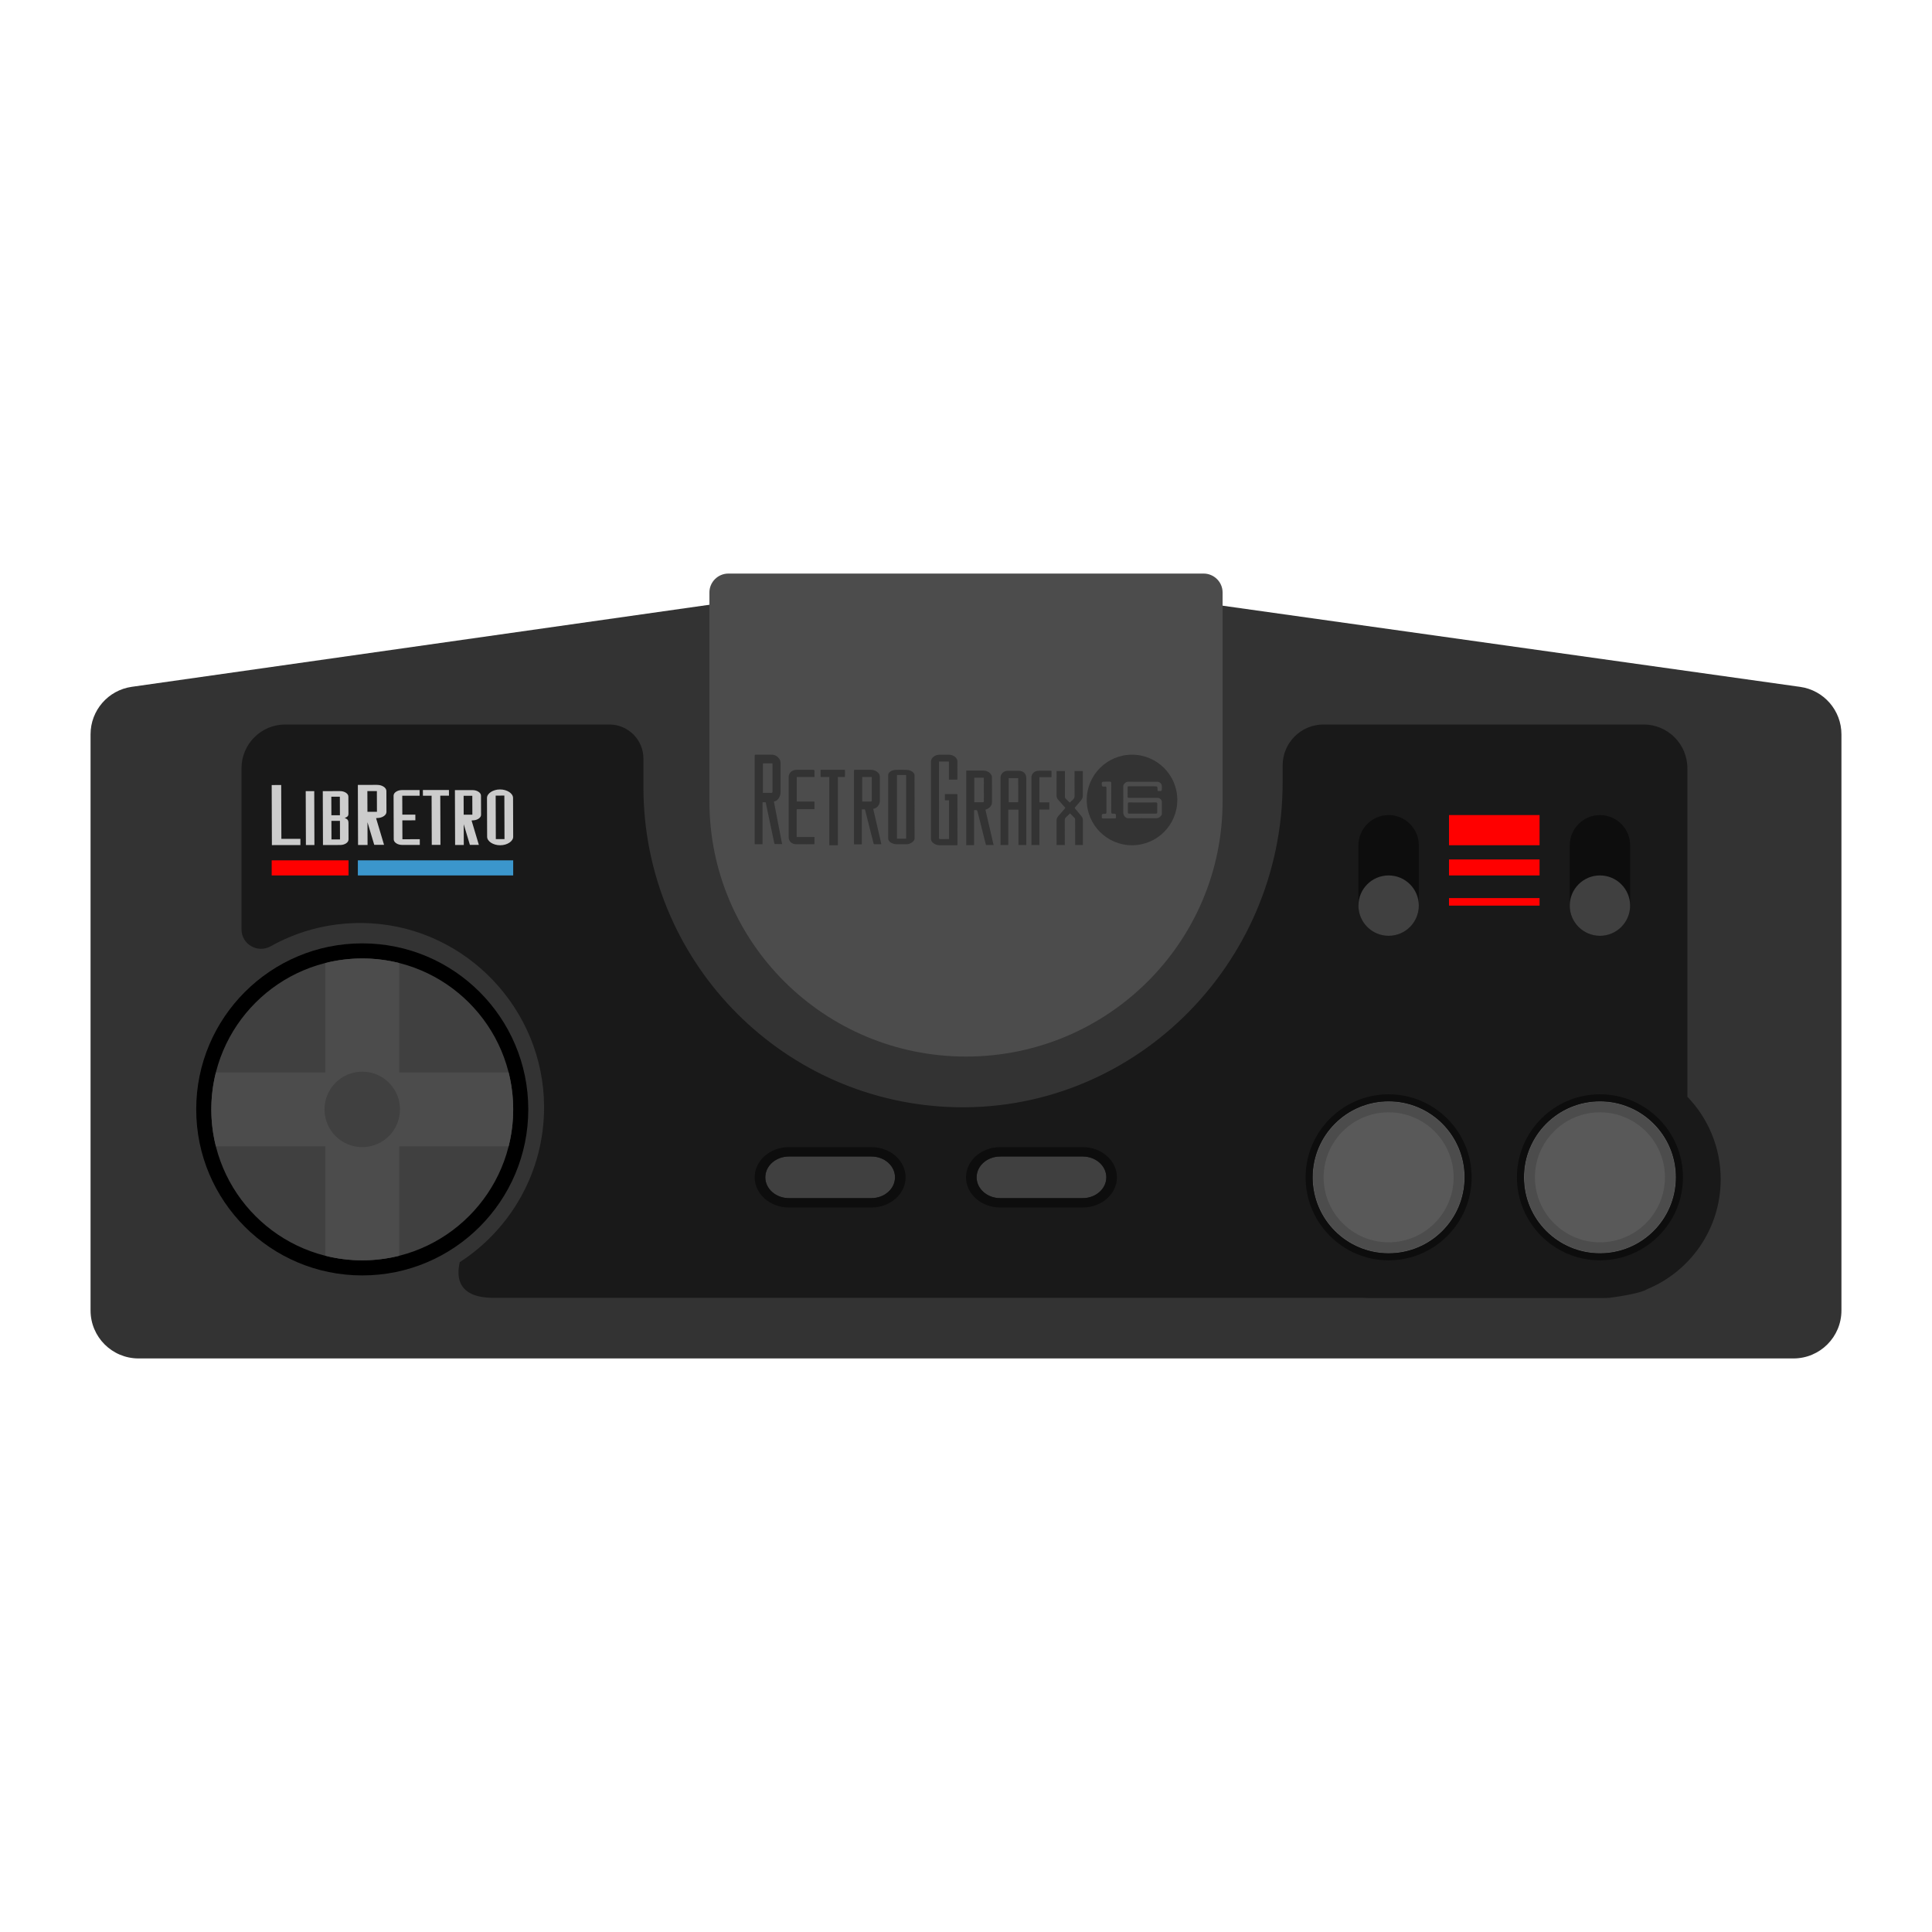
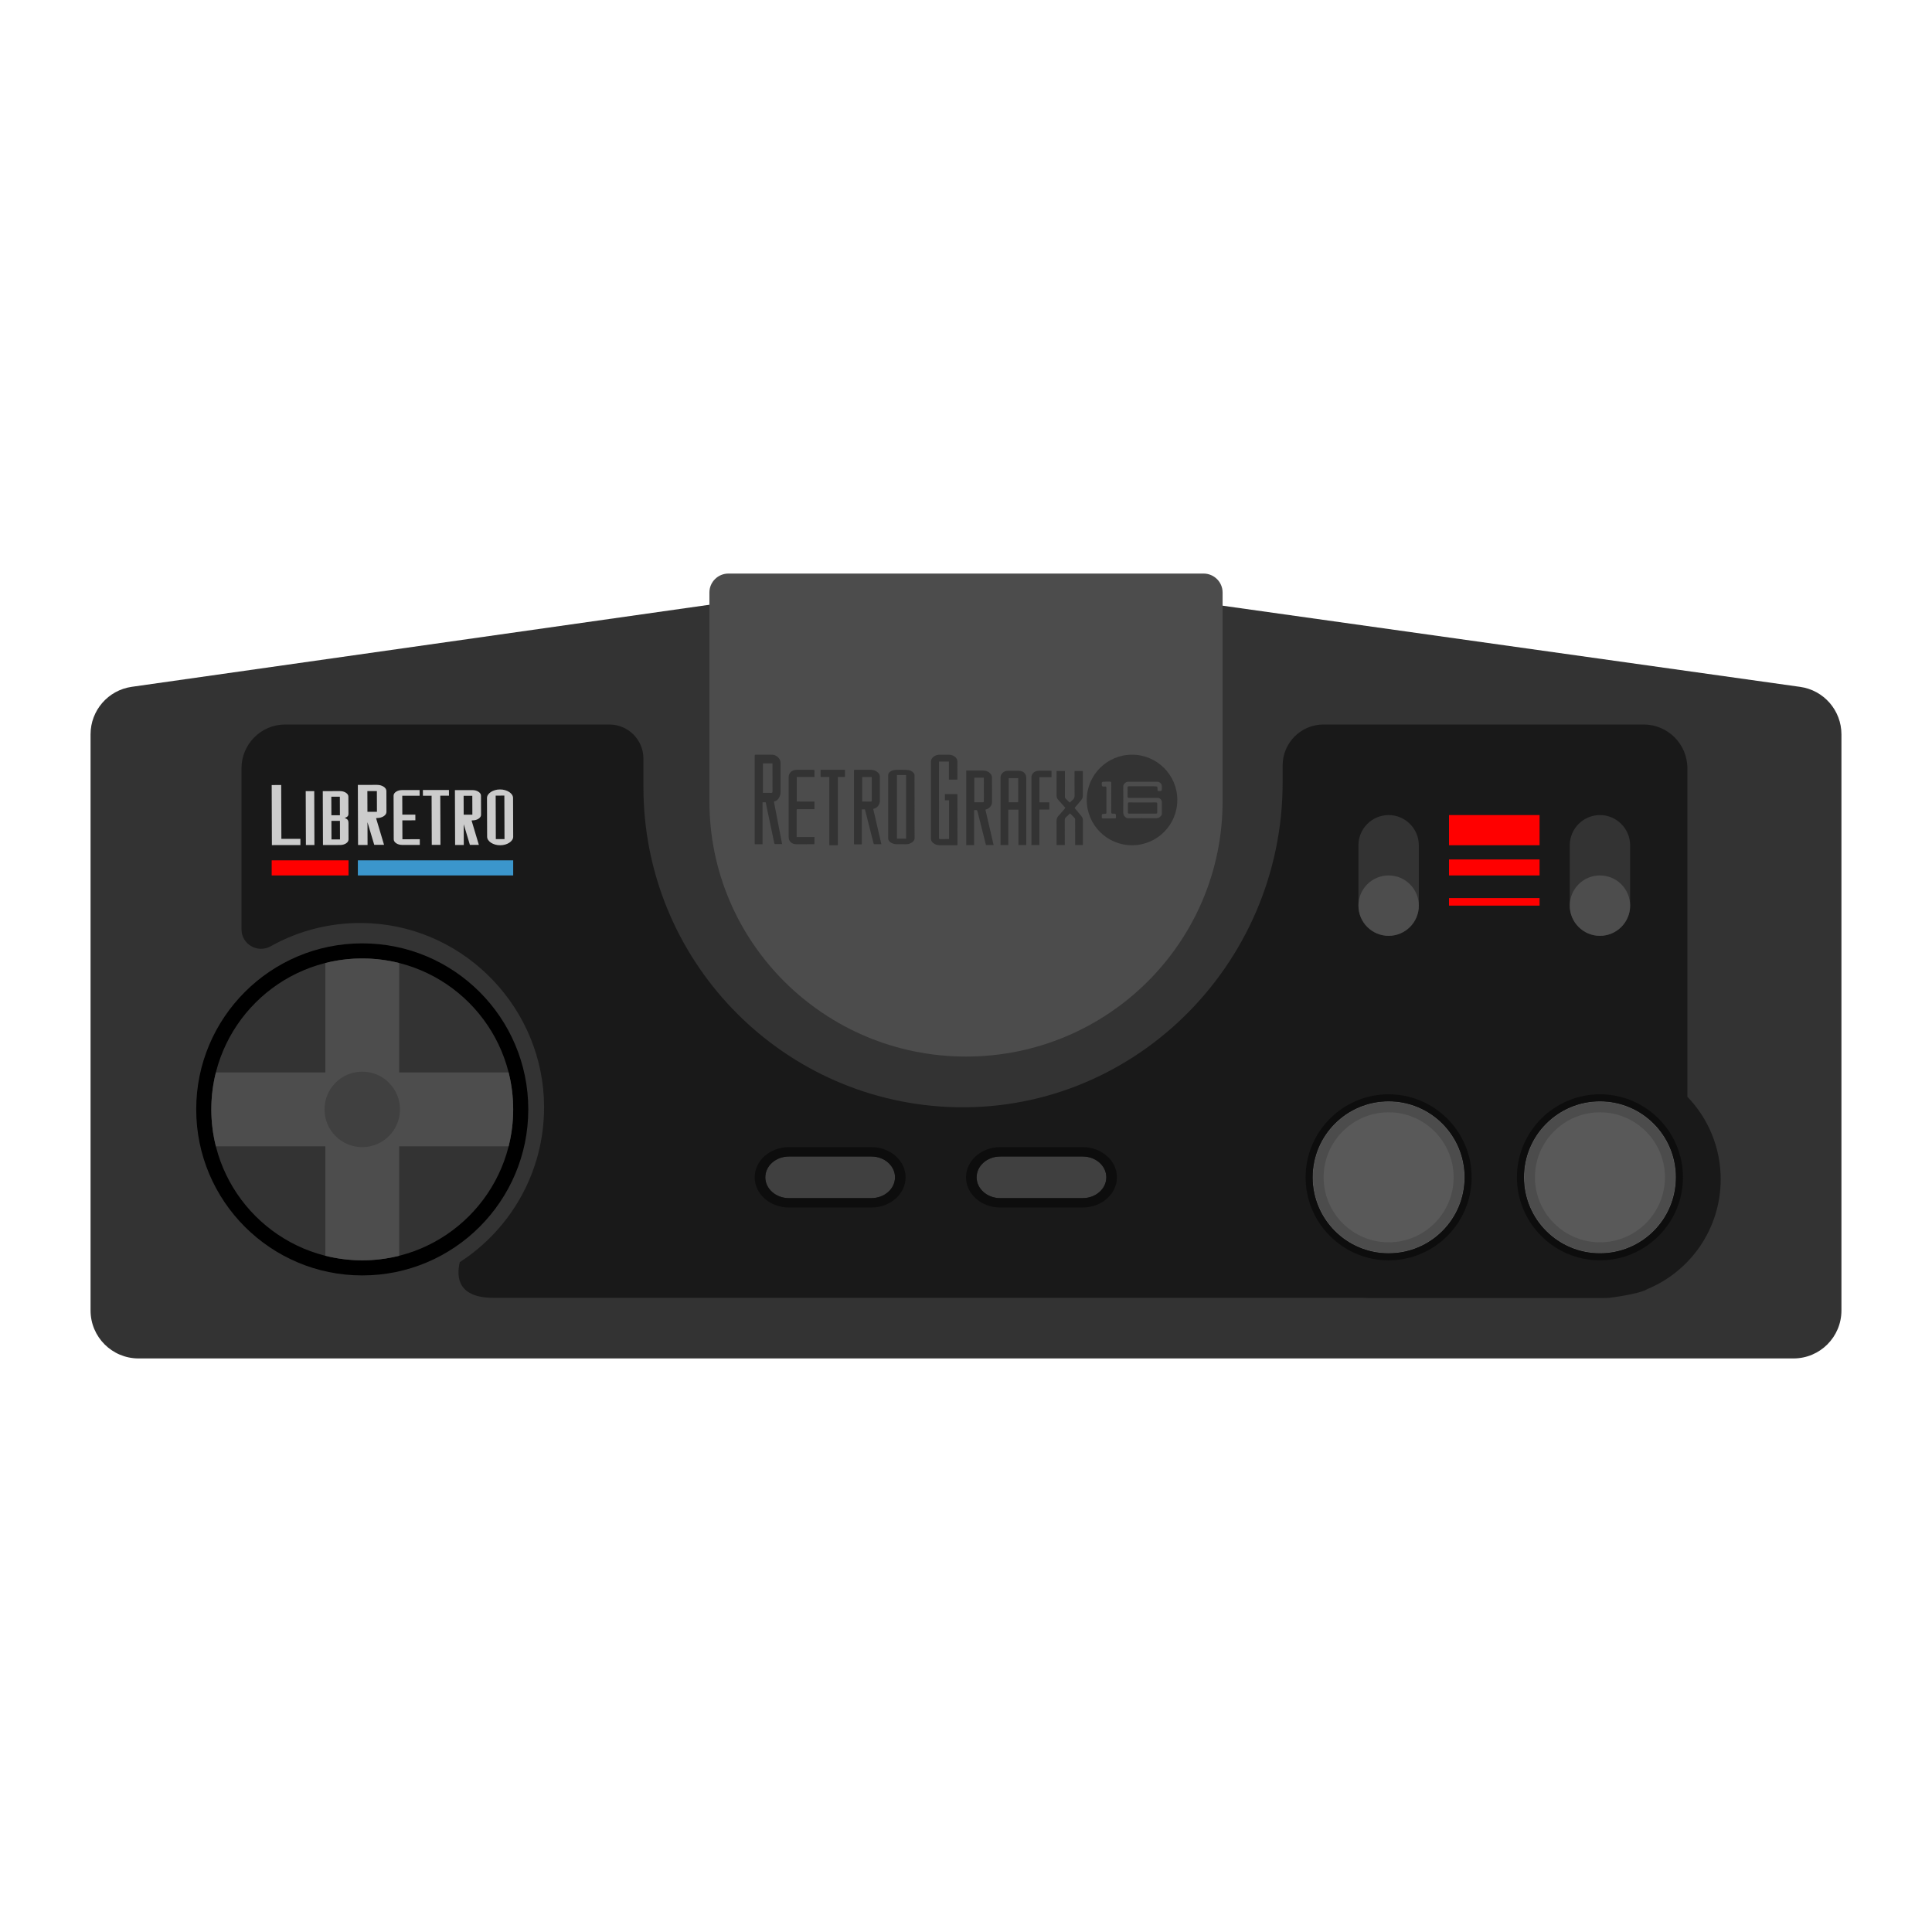
<svg xmlns="http://www.w3.org/2000/svg" viewBox="0 0 341.333 341.333" height="341.333" width="341.333" xml:space="preserve" id="svg2" version="1.1">
  <defs id="defs6">
    <clipPath id="clipPath18" clipPathUnits="userSpaceOnUse">
      <path id="path16" d="M 0,256 H 256 V 0 H 0 Z" />
    </clipPath>
    <clipPath id="clipPath26" clipPathUnits="userSpaceOnUse">
      <path id="path24" d="M 4,188 H 252 V 68 H 4 Z" />
    </clipPath>
  </defs>
  <g id="g36" transform="matrix(1.333333,0,0,-1.333333,16,231.5263)">
    <path d="m 0,0 c 0,-3.51 2.845,-6.355 6.355,-6.355 h 219.29 c 3.51,0 6.355,2.845 6.355,6.355 v 76.338 c 0,3.168 -2.333,5.852 -5.47,6.293 l -77.918,10.952 c -0.293,0.041 -0.589,0.062 -0.884,0.062 H 83.371 c -0.299,0 -0.598,-0.021 -0.894,-0.064 L 5.461,82.638 C 2.328,82.193 0,79.511 0,76.346" style="fill:#333333;fill-opacity:1;fill-rule:nonzero;stroke:none" id="path38" />
  </g>
  <g id="g40" transform="matrix(1.333333,0,0,-1.333333,304,208.3439)">
    <path d="m 0,0 c 0,4.248 -1.682,8.1 -4.412,10.932 v 43.52 c 0,3.207 -2.594,5.806 -5.795,5.806 h -42.422 c -2.991,0 -5.415,-2.43 -5.415,-5.426 v -2.261 c 0,-24.316 -20.116,-44.122 -44.359,-42.988 -22.456,1.051 -40.34,19.625 -40.34,42.385 v 3.768 c 0,2.497 -2.021,4.522 -4.514,4.522 h -42.948 c -3.201,0 -5.795,-2.599 -5.795,-5.806 V 33.121 c 0,-1.989 2.134,-3.218 3.867,-2.249 3.867,2.164 8.383,3.303 13.183,3.048 12.812,-0.683 23,-11.446 23.043,-24.3 0.029,-8.645 -4.431,-16.244 -11.172,-20.606 -0.494,-2.129 -0.149,-4.725 4.477,-4.725 h 115.204 c 0.313,-0.019 0.628,-0.031 0.946,-0.031 h 30.74 c 0.318,0 0.633,0.012 0.946,0.031 0,0 4.005,0.487 5.038,1.154 C -4.019,-12.199 0,-6.571 0,0" style="fill:#191919;fill-opacity:1;fill-rule:nonzero;stroke:none" id="path42" />
  </g>
  <path d="m 272,149.333 h -16 V 144 h 16 z" style="fill:#ff0000;fill-opacity:1;fill-rule:nonzero;stroke:none;stroke-width:1.333" id="path44" />
  <path d="m 272,151.843 h -16 v 2.824 h 16 z" style="fill:#ff0000;fill-opacity:1;fill-rule:nonzero;stroke:none;stroke-width:1.333" id="path46" />
  <path d="m 272,160 h -16 v -1.333 h 16 z" style="fill:#ff0000;fill-opacity:1;fill-rule:nonzero;stroke:none;stroke-width:1.333" id="path48" />
  <g id="g50" transform="matrix(1.333333,0,0,-1.333333,212.6363,101.3333)">
    <path d="m 0,0 h -62.954 c -1.394,0 -2.523,-1.124 -2.523,-2.51 v -27.661 c 0,-18.683 15.222,-33.829 34,-33.829 18.778,0 34,15.146 34,33.829 V -2.51 C 2.523,-1.124 1.393,0 0,0" style="fill:#4c4c4c;fill-opacity:1;fill-rule:nonzero;stroke:none" id="path52" />
  </g>
  <g id="g54" transform="matrix(1.333333,0,0,-1.333333,93.33333,196)">
    <path d="m 0,0 c 0,-12.15 -9.85,-22 -22,-22 -12.15,0 -22,9.85 -22,22 0,12.15 9.85,22 22,22 C -9.85,22 0,12.15 0,0" style="fill:#000000;fill-opacity:1;fill-rule:nonzero;stroke:none" id="path56" />
  </g>
-   <g id="g58" transform="matrix(1.333333,0,0,-1.333333,90.66666,196)">
-     <path d="m 0,0 c 0,-11.046 -8.954,-20 -20,-20 -11.046,0 -20,8.954 -20,20 0,11.046 8.954,20 20,20 C -8.954,20 0,11.046 0,0" style="fill:#404040;fill-opacity:1;fill-rule:nonzero;stroke:none" id="path60" />
+   <g id="g58" transform="matrix(1.333333,0,0,-1.333333,90.66666,196)" style="fill:#333333">
+     <path d="m 0,0 c 0,-11.046 -8.954,-20 -20,-20 -11.046,0 -20,8.954 -20,20 0,11.046 8.954,20 20,20 C -8.954,20 0,11.046 0,0" style="fill:#333333;fill-opacity:1;fill-rule:nonzero;stroke:none" id="path60" />
  </g>
-   <g id="g62" transform="matrix(1.333333,0,0,-1.333333,70.5248,170.1407)">
-     <path d="M 0,0 C -1.566,0.394 -3.205,0.605 -4.894,0.605 -6.582,0.605 -8.221,0.394 -9.787,0 v -14.501 h -14.501 c -0.394,-1.566 -0.606,-3.205 -0.606,-4.894 0,-1.688 0.212,-3.327 0.606,-4.893 h 14.501 v -14.501 c 1.566,-0.394 3.205,-0.606 4.893,-0.606 1.689,0 3.328,0.212 4.894,0.606 v 14.501 h 14.501 c 0.394,1.566 0.605,3.205 0.605,4.893 0,1.689 -0.211,3.328 -0.605,4.894 H 0 Z" style="fill:#4c4c4c;fill-opacity:1;fill-rule:nonzero;stroke:none" id="path64" />
+   <g id="g62" transform="matrix(1.333333,0,0,-1.333333,70.5248,170.1407)" style="fill:#4d4d4d">
+     <path d="M 0,0 C -1.566,0.394 -3.205,0.605 -4.894,0.605 -6.582,0.605 -8.221,0.394 -9.787,0 v -14.501 h -14.501 c -0.394,-1.566 -0.606,-3.205 -0.606,-4.894 0,-1.688 0.212,-3.327 0.606,-4.893 h 14.501 v -14.501 c 1.566,-0.394 3.205,-0.606 4.893,-0.606 1.689,0 3.328,0.212 4.894,0.606 v 14.501 h 14.501 c 0.394,1.566 0.605,3.205 0.605,4.893 0,1.689 -0.211,3.328 -0.605,4.894 H 0 Z" style="fill:#4d4d4d;fill-opacity:1;fill-rule:nonzero;stroke:none" id="path64" />
  </g>
  <g id="g66" transform="matrix(1.333333,0,0,-1.333333,70.66666,196)">
    <path d="m 0,0 c 0,-2.761 -2.239,-5 -5,-5 -2.761,0 -5,2.239 -5,5 0,2.761 2.239,5 5,5 2.761,0 5,-2.239 5,-5" style="fill:#404040;fill-opacity:1;fill-rule:nonzero;stroke:none" id="path68" />
  </g>
  <g id="g70" transform="matrix(1.333333,0,0,-1.333333,258.7584,208)">
    <path d="m 0,0 c 0,-5.561 -4.508,-10.069 -10.069,-10.069 -5.561,0 -10.069,4.508 -10.069,10.069 0,5.561 4.508,10.069 10.069,10.069 C -4.508,10.069 0,5.561 0,0" style="fill:#595959;fill-opacity:1;fill-rule:nonzero;stroke:none" id="path72" />
  </g>
  <g id="g74" transform="matrix(1.333333,0,0,-1.333333,245.3333,194.6667)">
    <path d="m 0,0 c -5.523,0 -10,-4.477 -10,-10 0,-5.523 4.477,-10 10,-10 5.523,0 10,4.477 10,10 C 10,-4.477 5.523,0 0,0 m 0,-1.387 c 4.749,0 8.613,-3.864 8.613,-8.613 0,-4.749 -3.864,-8.613 -8.613,-8.613 -4.749,0 -8.613,3.864 -8.613,8.613 0,4.749 3.864,8.613 8.613,8.613" style="fill:#4c4c4c;fill-opacity:1;fill-rule:nonzero;stroke:none" id="path76" />
  </g>
  <g id="g78" transform="matrix(1.333333,0,0,-1.333333,245.3333,193.3333)">
    <path d="m 0,0 c -6.065,0 -11,-4.935 -11,-11 0,-6.065 4.935,-11 11,-11 6.065,0 11,4.935 11,11 C 11,-4.935 6.065,0 0,0 m 0,-0.931 c 5.561,0 10.069,-4.508 10.069,-10.069 0,-5.561 -4.508,-10.069 -10.069,-10.069 -5.561,0 -10.069,4.508 -10.069,10.069 0,5.561 4.508,10.069 10.069,10.069" style="fill:#0d0d0d;fill-opacity:1;fill-rule:nonzero;stroke:none" id="path80" />
  </g>
  <g id="g82" transform="matrix(1.333333,0,0,-1.333333,296.0917,208)">
    <path d="m 0,0 c 0,-5.561 -4.508,-10.069 -10.069,-10.069 -5.561,0 -10.069,4.508 -10.069,10.069 0,5.561 4.508,10.069 10.069,10.069 C -4.508,10.069 0,5.561 0,0" style="fill:#595959;fill-opacity:1;fill-rule:nonzero;stroke:none" id="path84" />
  </g>
  <g id="g86" transform="matrix(1.333333,0,0,-1.333333,282.6667,194.6667)">
    <path d="m 0,0 c -5.523,0 -10,-4.477 -10,-10 0,-5.523 4.477,-10 10,-10 5.523,0 10,4.477 10,10 C 10,-4.477 5.523,0 0,0 m 0,-1.387 c 4.749,0 8.613,-3.864 8.613,-8.613 0,-4.749 -3.864,-8.613 -8.613,-8.613 -4.749,0 -8.613,3.864 -8.613,8.613 0,4.749 3.864,8.613 8.613,8.613" style="fill:#4c4c4c;fill-opacity:1;fill-rule:nonzero;stroke:none" id="path88" />
  </g>
  <g id="g90" transform="matrix(1.333333,0,0,-1.333333,282.6667,193.3333)">
    <path d="m 0,0 c -6.065,0 -11,-4.935 -11,-11 0,-6.065 4.935,-11 11,-11 6.065,0 11,4.935 11,11 C 11,-4.935 6.065,0 0,0 m 0,-0.931 c 5.561,0 10.069,-4.508 10.069,-10.069 0,-5.561 -4.508,-10.069 -10.069,-10.069 -5.561,0 -10.069,4.508 -10.069,10.069 0,5.561 4.508,10.069 10.069,10.069" style="fill:#0d0d0d;fill-opacity:1;fill-rule:nonzero;stroke:none" id="path92" />
  </g>
  <g id="g94" transform="matrix(1.333333,0,0,-1.333333,158.1251,208)">
    <path d="m 0,0 c 0,-1.524 -1.399,-2.759 -3.125,-2.759 h -10.938 c -1.725,0 -3.124,1.235 -3.124,2.759 0,1.524 1.399,2.759 3.124,2.759 H -3.125 C -1.399,2.759 0,1.524 0,0" style="fill:#404040;fill-opacity:1;fill-rule:nonzero;stroke:none" id="path96" />
  </g>
  <g id="g98" transform="matrix(1.333333,0,0,-1.333333,153.9584,202.6667)">
    <path d="m 0,0 h -10.938 c -2.498,0 -4.531,-1.794 -4.531,-4 0,-2.206 2.033,-4 4.531,-4 H 0 c 2.499,0 4.531,1.794 4.531,4 0,2.206 -2.032,4 -4.531,4 M 0,-1.241 C 1.726,-1.241 3.125,-2.476 3.125,-4 3.125,-5.524 1.726,-6.759 0,-6.759 h -10.938 c -1.725,0 -3.125,1.235 -3.125,2.759 0,1.524 1.4,2.759 3.125,2.759 H 0" style="fill:#0d0d0d;fill-opacity:1;fill-rule:nonzero;stroke:none" id="path100" />
  </g>
  <g id="g102" transform="matrix(1.333333,0,0,-1.333333,195.4583,208)">
    <path d="m 0,0 c 0,-1.524 -1.399,-2.759 -3.125,-2.759 h -10.938 c -1.725,0 -3.124,1.235 -3.124,2.759 0,1.524 1.399,2.759 3.124,2.759 H -3.125 C -1.399,2.759 0,1.524 0,0" style="fill:#404040;fill-opacity:1;fill-rule:nonzero;stroke:none" id="path104" />
  </g>
  <g id="g106" transform="matrix(1.333333,0,0,-1.333333,191.2916,202.6667)">
    <path d="m 0,0 h -10.938 c -2.498,0 -4.531,-1.794 -4.531,-4 0,-2.206 2.033,-4 4.531,-4 H 0 c 2.499,0 4.531,1.794 4.531,4 0,2.206 -2.032,4 -4.531,4 M 0,-1.241 C 1.726,-1.241 3.125,-2.476 3.125,-4 3.125,-5.524 1.726,-6.759 0,-6.759 h -10.938 c -1.725,0 -3.125,1.235 -3.125,2.759 0,1.524 1.4,2.759 3.125,2.759 H 0" style="fill:#0d0d0d;fill-opacity:1;fill-rule:nonzero;stroke:none" id="path108" />
  </g>
-   <g id="g110" transform="matrix(1.333333,0,0,-1.333333,282.6667,165.3333)">
-     <path d="m 0,0 v 0 c -2.2,0 -4,1.8 -4,4 v 8 c 0,2.2 1.8,4 4,4 2.2,0 4,-1.8 4,-4 V 4 C 4,1.8 2.2,0 0,0" style="fill:#0d0d0d;fill-opacity:1;fill-rule:nonzero;stroke:none" id="path112" />
+   <g id="g110" transform="matrix(1.333333,0,0,-1.333333,282.6667,165.3333)" style="fill:#333333">
+     <path d="m 0,0 v 0 c -2.2,0 -4,1.8 -4,4 v 8 c 0,2.2 1.8,4 4,4 2.2,0 4,-1.8 4,-4 V 4 C 4,1.8 2.2,0 0,0" style="fill:#333333;fill-opacity:1;fill-rule:nonzero;stroke:none" id="path112" />
  </g>
-   <g id="g114" transform="matrix(1.333333,0,0,-1.333333,288,160)">
-     <path d="m 0,0 c 0,-2.209 -1.791,-4 -4,-4 -2.209,0 -4,1.791 -4,4 0,2.209 1.791,4 4,4 2.209,0 4,-1.791 4,-4" style="fill:#404040;fill-opacity:1;fill-rule:nonzero;stroke:none" id="path116" />
+   <g id="g114" transform="matrix(1.333333,0,0,-1.333333,288,160)" style="fill:#4d4d4d">
+     <path d="m 0,0 c 0,-2.209 -1.791,-4 -4,-4 -2.209,0 -4,1.791 -4,4 0,2.209 1.791,4 4,4 2.209,0 4,-1.791 4,-4" style="fill:#4d4d4d;fill-opacity:1;fill-rule:nonzero;stroke:none" id="path116" />
  </g>
-   <g id="g118" transform="matrix(1.333333,0,0,-1.333333,245.3333,165.3333)">
-     <path d="m 0,0 v 0 c -2.2,0 -4,1.8 -4,4 v 8 c 0,2.2 1.8,4 4,4 2.2,0 4,-1.8 4,-4 V 4 C 4,1.8 2.2,0 0,0" style="fill:#0d0d0d;fill-opacity:1;fill-rule:nonzero;stroke:none" id="path120" />
+   <g id="g118" transform="matrix(1.333333,0,0,-1.333333,245.3333,165.3333)" style="fill:#333333">
+     <path d="m 0,0 v 0 c -2.2,0 -4,1.8 -4,4 v 8 c 0,2.2 1.8,4 4,4 2.2,0 4,-1.8 4,-4 V 4 C 4,1.8 2.2,0 0,0" style="fill:#333333;fill-opacity:1;fill-rule:nonzero;stroke:none" id="path120" />
  </g>
-   <g id="g122" transform="matrix(1.333333,0,0,-1.333333,250.6667,160)">
-     <path d="m 0,0 c 0,-2.209 -1.791,-4 -4,-4 -2.209,0 -4,1.791 -4,4 0,2.209 1.791,4 4,4 2.209,0 4,-1.791 4,-4" style="fill:#404040;fill-opacity:1;fill-rule:nonzero;stroke:none" id="path124" />
+   <g id="g122" transform="matrix(1.333333,0,0,-1.333333,250.6667,160)" style="fill:#4d4d4d">
+     <path d="m 0,0 c 0,-2.209 -1.791,-4 -4,-4 -2.209,0 -4,1.791 -4,4 0,2.209 1.791,4 4,4 2.209,0 4,-1.791 4,-4" style="fill:#4d4d4d;fill-opacity:1;fill-rule:nonzero;stroke:none" id="path124" />
  </g>
  <g id="g126" transform="matrix(1.333333,0,0,-1.333333,208,141.3333)">
    <path d="m 0,0 c 0,-3.314 -2.686,-6 -6,-6 -3.314,0 -6,2.686 -6,6 0,3.314 2.686,6 6,6 3.314,0 6,-2.686 6,-6" style="fill:#333333;fill-opacity:1;fill-rule:nonzero;stroke:none" id="path128" />
  </g>
  <path d="m 158.472,148.176 h 1.613 V 136.921 H 158.472 Z m 3.105,-5.623 c 0,1.86 -0.016,3.72 0.009,5.58 0.007,0.488 -0.757,1.057 -1.548,1.024 -0.532,-0.023 -1.068,-0.003 -1.601,-0.004 -0.811,-0.004 -1.517,-0.467 -1.517,-1.001 -0.001,-3.736 -0.001,-7.473 0,-11.211 0,-0.464 0.543,-0.884 1.275,-0.92 0.673,-0.033 1.356,-0.024 2.032,0.001 0.512,0.02 0.907,0.219 1.168,0.504 0.108,0.117 0.173,0.271 0.175,0.408 0.011,1.873 0.008,3.745 0.008,5.619" style="fill:#333333;fill-opacity:1;fill-rule:nonzero;stroke:none;stroke-width:1.333" id="path130" />
  <g id="g132" transform="matrix(1.333333,0,0,-1.333333,169.1409,137.7343)">
    <path d="M 0,0 H -1.119 V 2.39 H -2.433 V 2.265 c 0,-3.335 10e-4,-6.67 -0.003,-10.005 0,-0.111 0.041,-0.14 0.175,-0.137 0.334,0.007 0.669,0.002 1.003,0.003 0.051,0 0.101,0.003 0.158,0.006 v 5.133 h -0.553 v 0.811 c 0.048,0.003 0.09,0.007 0.131,0.007 0.462,0.001 0.923,-10e-4 1.385,0.002 0.108,0.001 0.146,-0.021 0.146,-0.113 0,-2.189 0.004,-4.379 0.006,-6.568 0,-0.029 -0.005,-0.059 -0.007,-0.095 -0.048,-0.003 -0.088,-0.007 -0.129,-0.007 -0.73,-10e-4 -1.461,0.001 -2.191,-10e-4 -0.36,-10e-4 -0.66,0.103 -0.906,0.31 -0.184,0.153 -0.28,0.334 -0.28,0.549 0.001,3.411 0,6.821 0.001,10.232 0,0.473 0.509,0.894 1.098,0.904 0.438,0.006 0.876,0.006 1.314,-10e-4 C -0.52,3.287 -0.002,2.883 0.004,2.433 0.015,1.638 0.008,0.843 0.008,0.048 0.008,0.033 0.003,0.019 0,0" style="fill:#333333;fill-opacity:1;fill-rule:nonzero;stroke:none" id="path134" />
  </g>
  <g id="g136" transform="matrix(1.333333,0,0,-1.333333,186.672,136.2161)">
    <path d="m 0,0 h 1.105 v -0.316 c 0,-1.046 0.001,-2.092 -0.002,-3.138 0,-0.078 0.029,-0.142 0.096,-0.205 0.183,-0.173 0.358,-0.348 0.548,-0.534 0.121,0.116 0.222,0.232 0.35,0.333 0.229,0.18 0.294,0.379 0.29,0.614 -0.017,1.04 -0.007,2.079 -0.007,3.119 v 0.125 h 1.093 v -0.296 c 0,-1.018 0,-2.036 0,-3.054 0,-0.192 -0.104,-0.366 -0.235,-0.53 C 2.984,-4.199 2.713,-4.51 2.441,-4.821 2.393,-4.876 2.39,-4.911 2.439,-4.968 c 0.3,-0.35 0.596,-0.7 0.879,-1.056 C 3.45,-6.19 3.488,-6.373 3.487,-6.563 3.48,-7.606 3.483,-8.649 3.483,-9.692 V -9.809 H 2.46 v 0.13 c 0,1.095 10e-4,2.191 -0.004,3.286 0,0.063 -0.034,0.134 -0.086,0.188 C 2.184,-6.009 1.983,-5.818 1.775,-5.613 1.601,-5.783 1.446,-5.948 1.269,-6.102 1.128,-6.224 1.081,-6.351 1.082,-6.504 1.091,-7.565 1.087,-8.627 1.087,-9.688 V -9.81 H 0 v 0.124 c 0,1.03 0.005,2.061 -0.004,3.091 -0.002,0.207 0.047,0.403 0.196,0.581 0.296,0.355 0.605,0.705 0.916,1.054 0.051,0.057 0.047,0.092 -0.003,0.147 -0.316,0.347 -0.632,0.694 -0.933,1.047 -0.137,0.161 -0.176,0.34 -0.175,0.528 C 0.004,-2.202 0,-1.165 0,-0.128 Z" style="fill:#333333;fill-opacity:1;fill-rule:nonzero;stroke:none" id="path138" />
  </g>
  <g id="g140" transform="matrix(1.333333,0,0,-1.333333,152.3265,141.6151)">
    <path d="M 0,0 C 0.379,0 0.741,0.006 1.103,-0.003 1.241,-0.006 1.274,0.033 1.273,0.156 1.268,1.142 1.27,2.127 1.27,3.113 1.27,3.159 1.265,3.205 1.262,3.251 H 0 Z m 2.544,-5.651 c -0.323,0 -0.637,-0.003 -0.951,0.004 -0.03,0.001 -0.076,0.057 -0.085,0.093 -0.24,0.938 -0.475,1.876 -0.712,2.814 -0.142,0.566 -0.285,1.131 -0.429,1.703 H -0.05 v -4.635 h -1.032 c -0.003,0.059 -0.007,0.11 -0.007,0.161 0,3.182 0,6.365 0,9.548 0,0.169 0,0.169 0.184,0.169 0.683,0 1.367,-0.002 2.05,0 C 1.536,4.208 1.86,4.074 2.121,3.812 2.269,3.663 2.339,3.482 2.339,3.281 2.34,2.221 2.341,1.161 2.339,0.102 2.338,-0.126 2.278,-0.341 2.14,-0.535 1.982,-0.755 1.777,-0.917 1.459,-0.965 1.821,-2.527 2.182,-4.085 2.544,-5.651" style="fill:#333333;fill-opacity:1;fill-rule:nonzero;stroke:none" id="path142" />
  </g>
  <g id="g144" transform="matrix(1.333333,0,0,-1.333333,134.7859,140.0739)">
    <path d="M 0,0 C 0.379,0 0.741,0.007 1.103,-0.004 1.241,-0.008 1.274,0.04 1.273,0.188 1.268,1.372 1.27,2.557 1.27,3.741 1.27,3.796 1.265,3.851 1.262,3.908 H 0 Z m 2.544,-6.792 c -0.323,0 -0.637,-0.003 -0.951,0.006 -0.03,0 -0.076,0.068 -0.085,0.112 -0.24,1.126 -0.475,2.254 -0.712,3.381 -0.142,0.68 -0.285,1.359 -0.429,2.047 H -0.05 v -5.57 h -1.032 c -0.003,0.07 -0.007,0.131 -0.007,0.192 0,3.825 0,7.651 0,11.476 0,0.202 0,0.203 0.184,0.203 0.684,0 1.367,-0.002 2.05,0 C 1.536,5.057 1.86,4.897 2.121,4.581 2.269,4.402 2.339,4.184 2.339,3.943 2.34,2.669 2.341,1.396 2.339,0.123 2.338,-0.151 2.278,-0.41 2.14,-0.643 1.982,-0.908 1.777,-1.102 1.459,-1.159 1.821,-3.037 2.182,-4.909 2.544,-6.792" style="fill:#333333;fill-opacity:1;fill-rule:nonzero;stroke:none" id="path146" />
  </g>
  <g id="g148" transform="matrix(1.333333,0,0,-1.333333,173.8088,137.3971)">
    <path d="m 0,0 h -1.26 v -3.256 c 0.371,0 0.732,0.008 1.093,-0.003 0.15,-0.005 0.178,0.043 0.177,0.168 C 0.005,-2.11 0.008,-1.129 0.007,-0.148 0.007,-0.101 0.003,-0.055 0,0 m -2.325,0.94 h 0.16 c 0.693,0 1.386,0 2.078,0 0.419,0 0.766,-0.148 1.008,-0.458 C 1.011,0.366 1.079,0.207 1.081,0.067 1.094,-1.031 1.09,-2.129 1.087,-3.228 1.085,-3.707 0.76,-4.081 0.216,-4.239 0.577,-5.797 0.938,-7.356 1.301,-8.923 h -1.01 c -0.073,0.282 -0.146,0.561 -0.216,0.841 -0.305,1.206 -0.61,2.412 -0.909,3.619 -0.031,0.125 -0.078,0.191 -0.23,0.168 -0.068,-0.011 -0.139,-0.002 -0.221,-0.002 v -4.64 h -1.04 z" style="fill:#333333;fill-opacity:1;fill-rule:nonzero;stroke:none" id="path150" />
  </g>
  <g id="g152" transform="matrix(1.333333,0,0,-1.333333,178.2095,137.4841)">
    <path d="m 0,0 v -3.19 c 0.378,0 0.745,0.005 1.111,-0.003 0.129,-0.003 0.156,0.037 0.155,0.147 -0.004,0.968 -0.002,1.936 -0.003,2.904 0,0.045 -0.004,0.091 -0.007,0.142 z M 2.328,-8.855 H 1.292 v 4.687 h -1.344 v -4.687 h -1.024 c -0.002,0.054 -0.007,0.1 -0.007,0.146 0,2.929 0,5.858 0,8.787 0,0.492 0.417,0.892 0.956,0.903 0.476,0.009 0.952,0.009 1.428,0 0.649,-0.012 1.027,-0.374 1.027,-0.967 0.001,-2.11 0,-4.221 0,-6.331 0,-0.793 0,-1.585 0,-2.378 0,-0.05 0,-0.101 0,-0.16" style="fill:#333333;fill-opacity:1;fill-rule:nonzero;stroke:none" id="path154" />
  </g>
  <g id="g156" transform="matrix(1.333333,0,0,-1.333333,185.7733,136.1856)">
    <path d="m 0,0 v -0.842 h -1.604 v -3.34 h 1.316 v -0.947 h -1.317 v -4.7 H -2.66 c 0,0.06 0,0.11 0,0.16 0,2.932 0,5.864 0,8.796 0,0.498 0.406,0.878 0.948,0.882 0.528,0.004 1.055,0.001 1.583,0.001 C -0.092,0.01 -0.056,0.004 0,0" style="fill:#333333;fill-opacity:1;fill-rule:nonzero;stroke:none" id="path158" />
  </g>
  <g id="g160" transform="matrix(1.333333,0,0,-1.333333,201.8612,141.7745)">
    <path d="m 0,0 c -0.593,0 -1.186,-0.003 -1.78,0.003 -0.126,0.001 -0.166,-0.043 -0.165,-0.163 0.004,-0.383 0.004,-0.766 0,-1.149 -10e-4,-0.119 0.039,-0.168 0.165,-0.168 1.186,0.004 2.373,0.004 3.559,0 0.125,0 0.167,0.048 0.165,0.167 -0.003,0.378 -0.005,0.756 0.001,1.134 C 1.947,-0.041 1.903,0.005 1.764,0.003 1.176,-0.004 0.588,0 0,0 M 0.016,2.746 C 0.683,2.746 1.35,2.749 2.017,2.741 2.105,2.74 2.2,2.688 2.279,2.64 2.555,2.471 2.572,2.205 2.559,1.913 2.542,1.509 2.555,1.514 2.147,1.51 2.011,1.509 1.98,1.559 1.981,1.684 1.983,2.14 1.979,2.14 1.515,2.14 c -1.092,0 -2.185,0 -3.278,0 -0.217,0 -0.218,-0.001 -0.218,-0.22 0,-0.373 0.006,-0.746 -0.003,-1.119 -0.003,-0.151 0.047,-0.199 0.198,-0.198 1.272,0.005 2.543,0.003 3.815,0.002 0.257,0 0.526,-0.269 0.526,-0.527 0,-0.52 -0.004,-1.041 0.002,-1.561 10e-4,-0.12 -0.043,-0.2 -0.116,-0.292 -0.196,-0.248 -0.434,-0.321 -0.75,-0.316 -1.208,0.019 -2.416,0.009 -3.625,0.004 -0.138,0 -0.229,0.052 -0.333,0.136 -0.232,0.188 -0.301,0.412 -0.296,0.71 0.018,1.129 0.009,2.259 0.004,3.389 0,0.131 0.045,0.219 0.127,0.319 0.181,0.225 0.395,0.297 0.683,0.286 0.587,-0.024 1.176,-0.007 1.765,-0.007" style="fill:#4c4c4c;fill-opacity:1;fill-rule:nonzero;stroke:none" id="path162" />
  </g>
  <g id="g164" transform="matrix(1.333333,0,0,-1.333333,196.3275,140.9217)">
    <path d="m 0,0 c 0,-0.64 0.003,-1.281 -0.003,-1.921 -0.001,-0.148 0.042,-0.202 0.197,-0.199 0.429,0.007 0.429,0 0.428,-0.423 0,-0.209 0,-0.209 -0.204,-0.21 -0.499,0 -0.997,0.004 -1.496,-0.002 -0.126,-10e-4 -0.175,0.032 -0.176,0.167 -10e-4,0.439 -0.006,0.442 0.431,0.446 0.13,10e-4 0.184,0.032 0.183,0.177 -0.006,1.086 -0.005,2.173 0,3.26 0.001,0.135 -0.033,0.193 -0.175,0.178 -0.104,-0.01 -0.211,-0.012 -0.314,0.004 -0.042,0.006 -0.105,0.066 -0.109,0.106 -0.053,0.532 -0.051,0.532 0.477,0.532 0.195,0 0.389,-0.007 0.583,0.003 C -0.04,2.124 0.004,2.074 0.003,1.937 -0.003,1.291 0,0.646 0,0" style="fill:#4c4c4c;fill-opacity:1;fill-rule:nonzero;stroke:none" id="path166" />
  </g>
  <g id="g168" transform="matrix(1.333333,0,0,-1.333333,142.4392,147.8768)">
    <path d="m 0,0 h -0.471 -0.163 -0.635 v 0.154 c 0,0.288 0,0.577 0,0.865 0,0.835 0,1.67 0,2.506 10e-4,0.165 10e-4,0.165 0.186,0.165 0.15,0 0.299,0 0.449,0 v 0 h 1.725 c 0,0.334 0,0.669 0,1.003 h -1.938 v 0.01 h -0.408 v 3.251 h 0.408 0.219 1.721 c 0.001,0.261 0.001,0.522 0.001,0.783 0,0.126 -0.028,0.17 -0.177,0.169 -0.73,-0.008 -1.46,-0.003 -2.19,-0.004 -0.609,-10e-4 -1.052,-0.403 -1.053,-0.959 -0.002,-0.982 -0.002,-6.794 0,-7.944 10e-4,-0.587 0.412,-0.961 1.052,-0.96 0.739,0.001 1.478,0.004 2.218,0.006 0.041,0 0.083,0 0.138,0 0.003,0.059 0.009,0.11 0.009,0.16 0,0.265 0,0.53 0,0.795 z" style="fill:#333333;fill-opacity:1;fill-rule:nonzero;stroke:none" id="path170" />
  </g>
  <g id="g172" transform="matrix(1.333333,0,0,-1.333333,149.2824,136.0072)">
    <path d="m 0,0 h -0.175 c -0.556,0 -3.053,0 -3.053,0 v -0.949 h 1.153 v -9.046 h 1.133 v 9.046 h 0.939 v 0.26 H 0 Z" style="fill:#333333;fill-opacity:1;fill-rule:nonzero;stroke:none" id="path174" />
  </g>
  <g id="g176" transform="matrix(1.333333,0,0,-1.333333,83.44267,140.5928)">
    <path d="m 0,0 0.009,-2.506 -1.151,-0.001 -0.008,2.505 z m 0.011,-3.259 c 0.322,0 0.594,0.073 0.816,0.22 0.222,0.146 0.334,0.325 0.333,0.535 L 1.152,0.002 C 1.151,0.212 1.038,0.39 0.814,0.536 0.591,0.681 0.319,0.754 -0.003,0.753 l -2.3,-0.003 0.025,-7.272 1.15,0.002 -0.009,2.752 0.818,-2.736 1.187,10e-4 -0.963,3.221 z" style="fill:#cccccc;fill-opacity:1;fill-rule:nonzero;stroke:none" id="path178" />
  </g>
  <g id="g180" transform="matrix(1.333333,0,0,-1.333333,54.01226,139.7761)">
    <path d="M 0,0 1.13,0.002 1.154,-7.14 0.025,-7.141 Z" style="fill:#cccccc;fill-opacity:1;fill-rule:nonzero;stroke:none" id="path182" />
  </g>
  <g id="g184" transform="matrix(1.333333,0,0,-1.333333,58.56226,148.3041)">
    <path d="M 0,0 1.13,0.002 1.121,2.462 -0.008,2.46 Z M -0.011,3.201 1.119,3.202 1.11,5.663 -0.02,5.661 Z m -1.141,3.198 2.26,0.004 C 1.423,6.403 1.691,6.332 1.91,6.189 2.129,6.046 2.24,5.871 2.241,5.664 L 2.249,3.404 C 2.25,3.23 2.201,3.105 2.105,3.029 2.008,2.952 1.889,2.887 1.746,2.833 1.889,2.8 2.009,2.737 2.106,2.644 2.203,2.55 2.252,2.394 2.253,2.174 L 2.261,0.003 c 0,-0.206 -0.11,-0.382 -0.328,-0.526 C 1.715,-0.666 1.448,-0.738 1.132,-0.739 l -2.259,-0.003 z" style="fill:#cccccc;fill-opacity:1;fill-rule:nonzero;stroke:none" id="path186" />
  </g>
  <g id="g188" transform="matrix(1.333333,0,0,-1.333333,74.13787,140.582)">
    <path d="m 0,0 -2.302,-0.003 0.009,-2.506 1.726,0.003 0.002,-0.754 -1.726,-0.003 0.009,-2.505 2.302,0.004 0.002,-0.754 -2.301,-0.004 c -0.322,0 -0.594,0.072 -0.817,0.218 -0.224,0.146 -0.336,0.324 -0.336,0.534 l -0.02,5.765 c -10e-4,0.21 0.11,0.388 0.332,0.535 0.222,0.146 0.494,0.22 0.815,0.22 l 2.302,0.003 z" style="fill:#cccccc;fill-opacity:1;fill-rule:nonzero;stroke:none" id="path190" />
  </g>
  <g id="g192" transform="matrix(1.333333,0,0,-1.333333,76.25213,140.5789)">
    <path d="M 0,0 -1.15,-0.002 -1.153,0.752 2.299,0.757 2.302,0.003 1.15,0.002 1.173,-6.517 0.022,-6.518 Z" style="fill:#cccccc;fill-opacity:1;fill-rule:nonzero;stroke:none" id="path194" />
  </g>
  <g id="g196" transform="matrix(1.333333,0,0,-1.333333,89.10613,140.5599)">
    <path d="m 0,0 -1.15,-0.002 0.02,-5.764 1.15,0.002 z m -2.3,-0.319 c 0,0.156 0.046,0.302 0.138,0.438 0.093,0.136 0.217,0.255 0.372,0.357 0.156,0.102 0.336,0.184 0.544,0.245 0.207,0.062 0.429,0.093 0.669,0.093 0.238,0 0.46,-0.03 0.668,-0.091 C 0.299,0.662 0.48,0.581 0.636,0.48 0.792,0.378 0.917,0.259 1.011,0.124 1.105,-0.012 1.152,-0.158 1.153,-0.314 L 1.17,-5.447 C 1.171,-5.604 1.125,-5.75 1.031,-5.885 0.938,-6.021 0.815,-6.14 0.659,-6.242 0.504,-6.344 0.323,-6.426 0.116,-6.488 -0.091,-6.549 -0.314,-6.58 -0.552,-6.58 c -0.239,0 -0.462,0.029 -0.67,0.091 -0.207,0.06 -0.389,0.141 -0.545,0.243 -0.156,0.102 -0.28,0.22 -0.374,0.356 -0.093,0.135 -0.14,0.281 -0.141,0.437 z" style="fill:#cccccc;fill-opacity:1;fill-rule:nonzero;stroke:none" id="path198" />
  </g>
  <g id="g200" transform="matrix(1.333333,0,0,-1.333333,50.552,148.2047)">
    <path d="m 0,0 -0.63,-0.001 -0.025,7.134 -1.259,-0.001 0.027,-7.96 3.779,0.006 -0.003,0.825 z" style="fill:#cccccc;fill-opacity:1;fill-rule:nonzero;stroke:none" id="path202" />
  </g>
  <g id="g204" transform="matrix(1.333333,0,0,-1.333333,66.58347,139.7663)">
    <path d="m 0,0 0.01,-2.743 -1.26,-0.001 -0.009,2.742 z m 0.012,-3.568 c 0.352,10e-4 0.65,0.081 0.893,0.242 0.243,0.16 0.366,0.355 0.365,0.585 L 1.261,0.002 C 1.26,0.232 1.136,0.427 0.891,0.586 0.647,0.746 0.349,0.825 -0.003,0.825 l -2.518,-0.004 0.027,-7.959 1.26,0.001 -0.011,3.012 0.896,-2.994 1.299,10e-4 -1.054,3.525 z" style="fill:#cccccc;fill-opacity:1;fill-rule:nonzero;stroke:none" id="path206" />
  </g>
  <path d="M 61.576,154.667 H 48 V 152 h 13.576 z" style="fill:#ff0000;fill-opacity:1;fill-rule:nonzero;stroke:none;stroke-width:1.333" id="path208" />
  <path d="M 90.667,154.667 H 63.223 V 152 h 27.444 z" style="fill:#3b96cc;fill-opacity:1;fill-rule:nonzero;stroke:none;stroke-width:1.333" id="path210" />
</svg>
